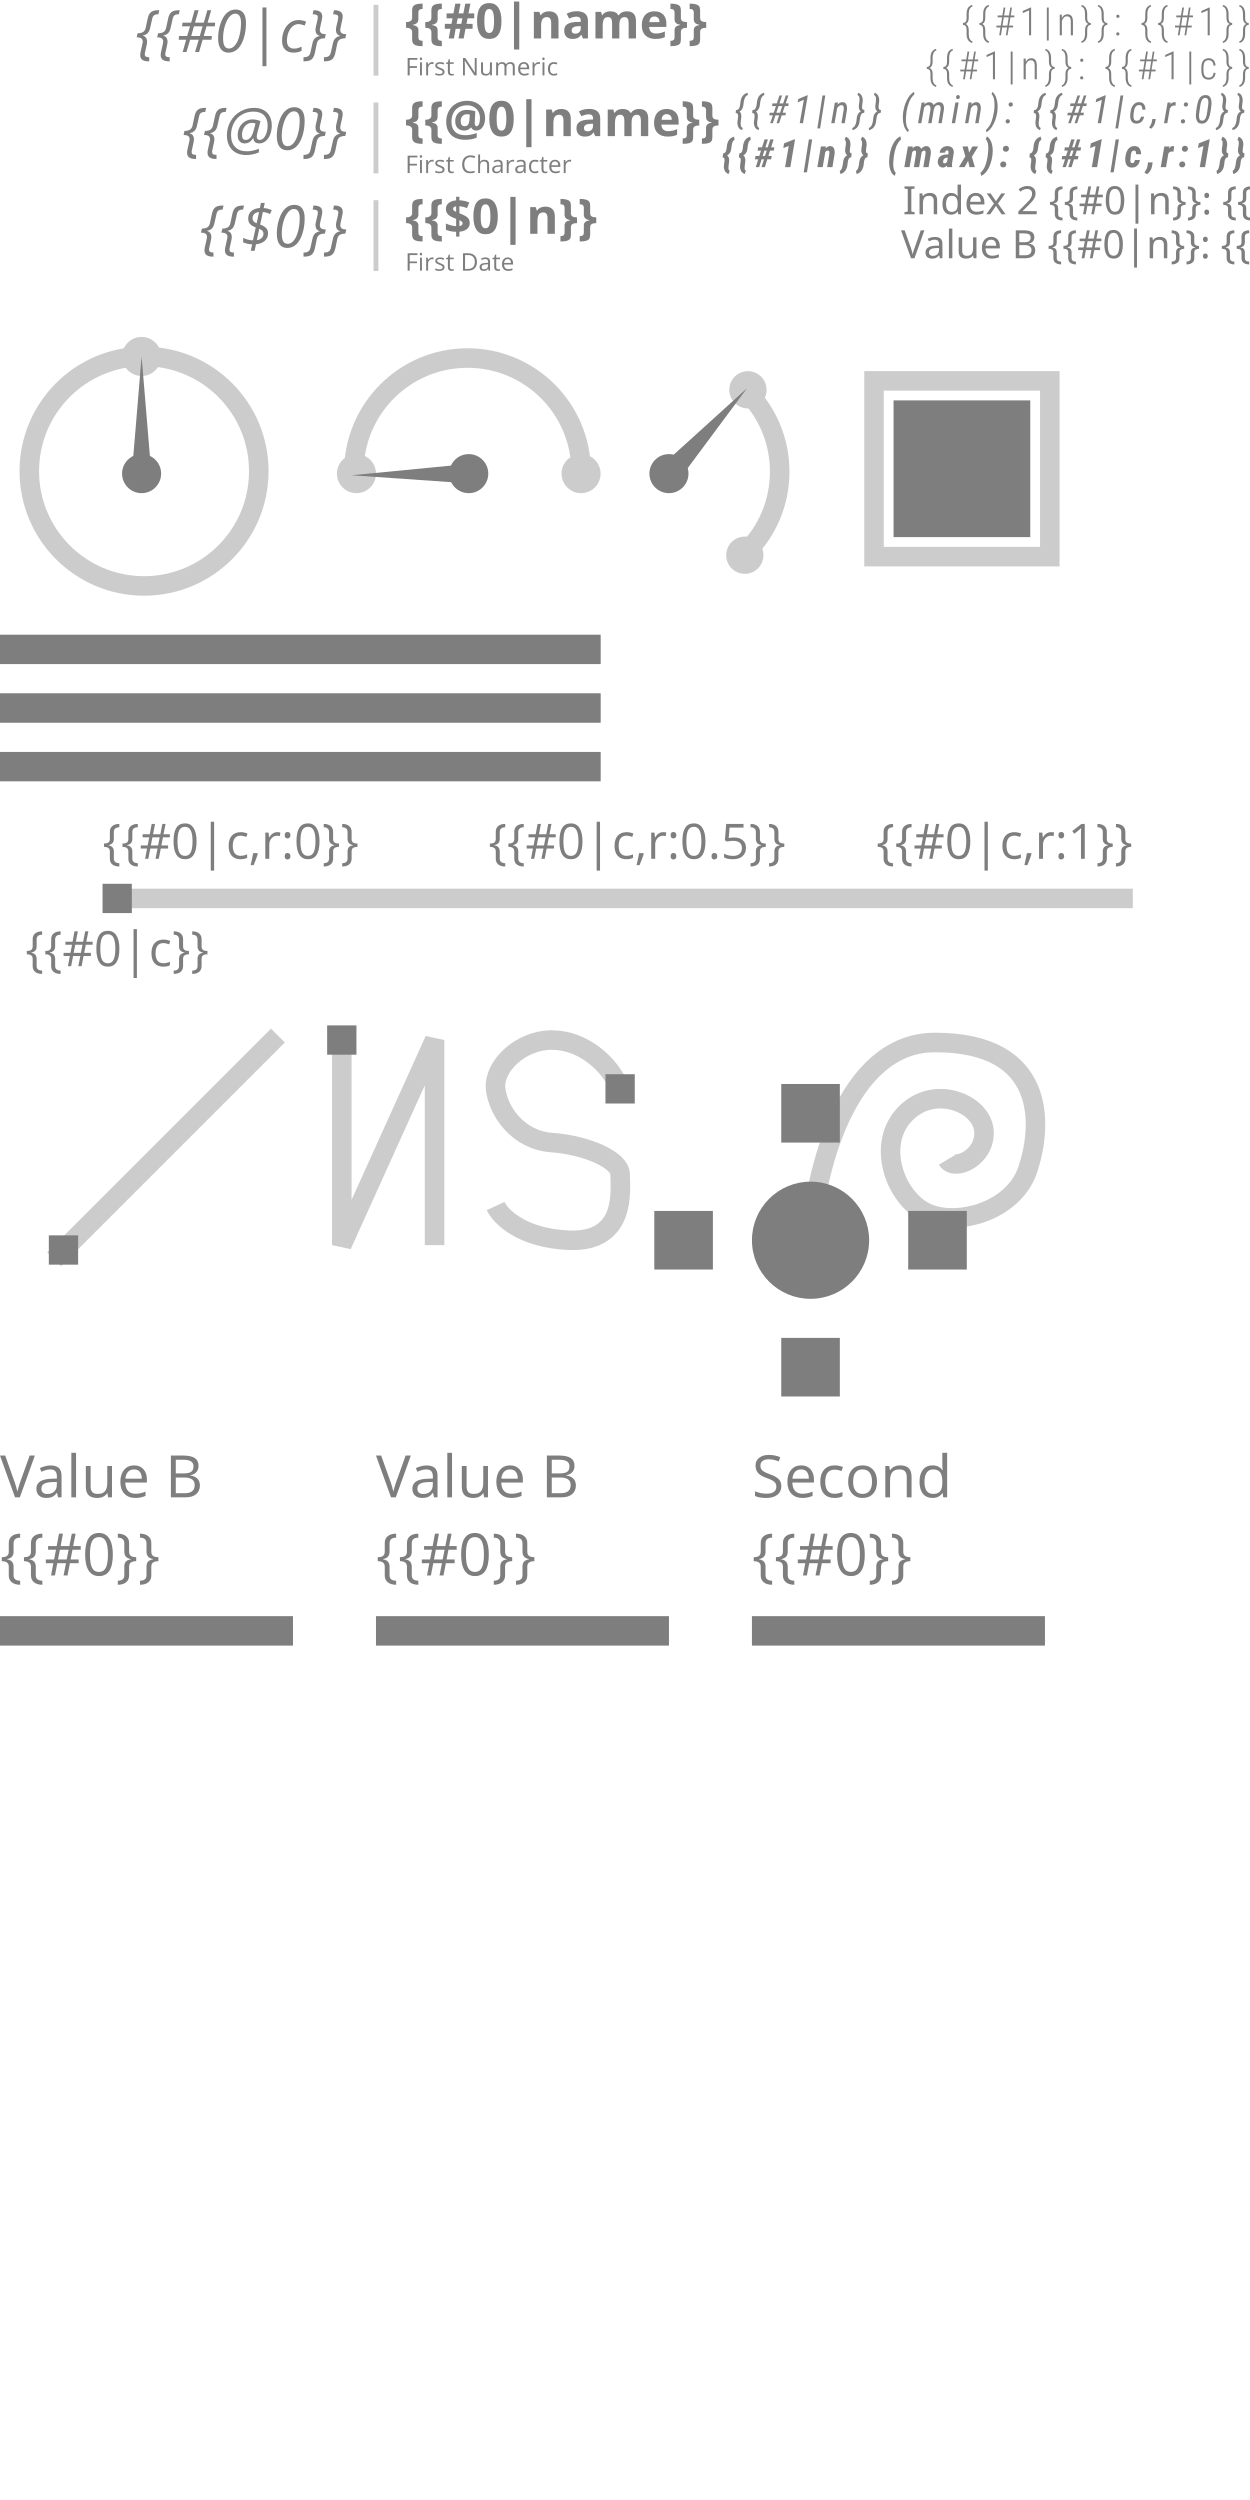
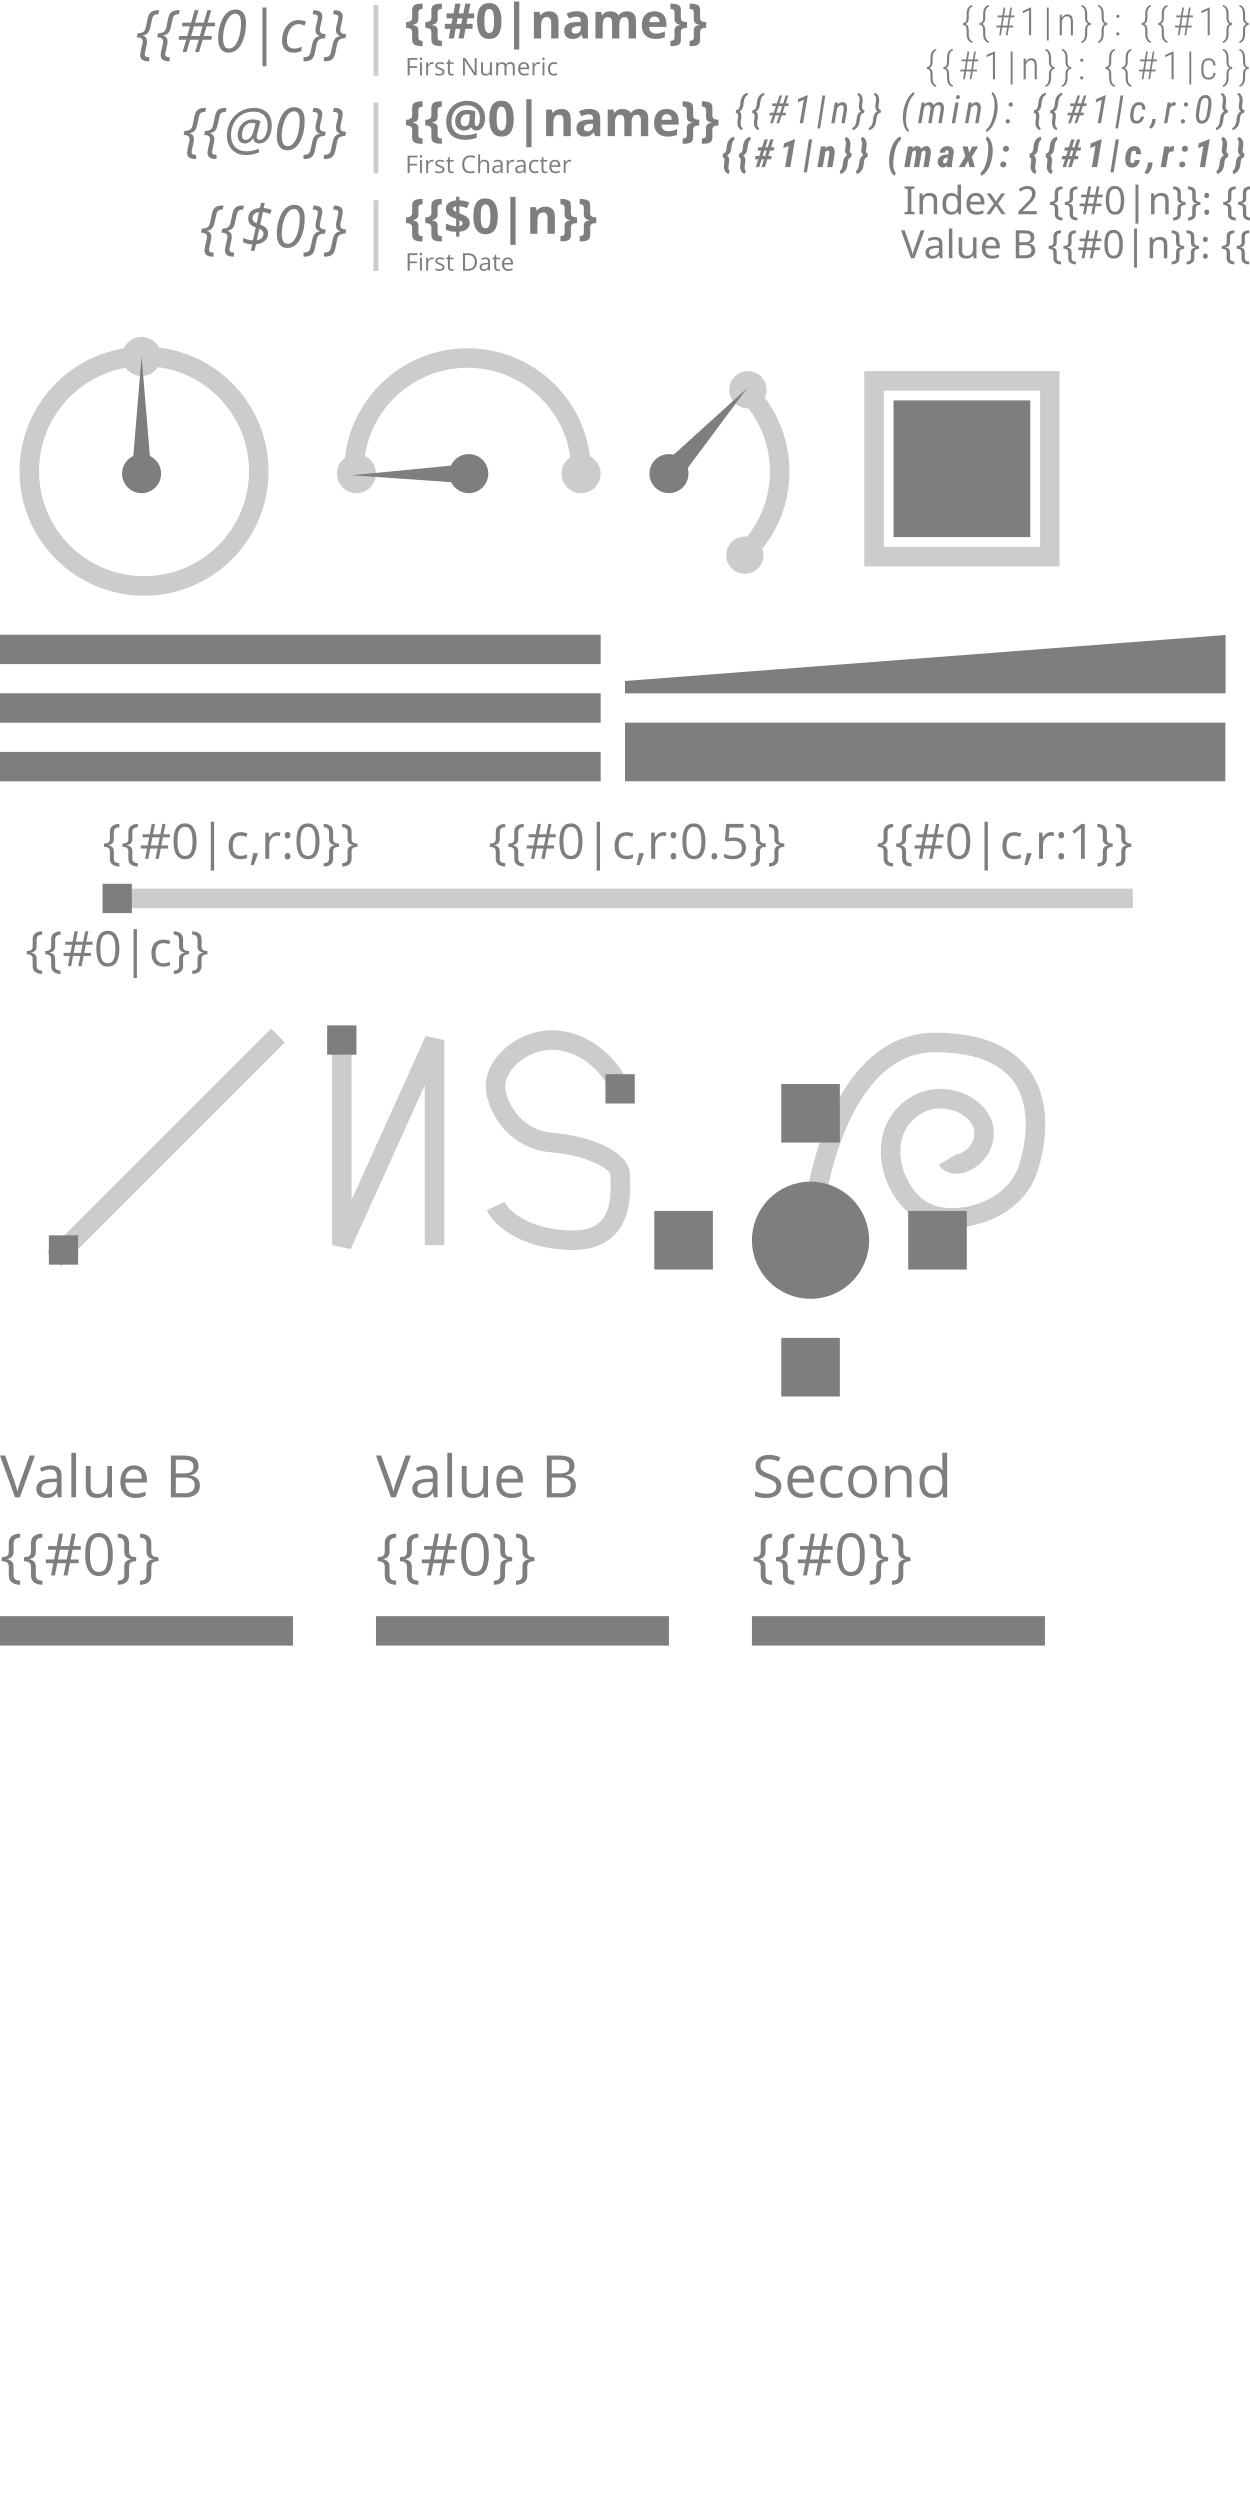
<svg xmlns="http://www.w3.org/2000/svg" width="256" height="512" viewBox="0 0 256 512" fill="none">
  <g id="figma">
    <g id="Advanced Text {{textAlign:end}}">
      <g id="Multi-part Text">
        <text id="{{textAlign:start}}" fill="#7E7E7E" xml:space="preserve" style="white-space: pre" font-family="Open Sans" font-size="10" font-weight="bold" letter-spacing="0px">
          <tspan x="83" y="7.879">{{#0|name}}
</tspan>
          <tspan x="83" y="27.879">{{@0|name}}
</tspan>
          <tspan x="83" y="47.879">{{$0|n}}</tspan>
        </text>
        <g id="Static Labels">
          <text id="Text" fill="#7E7E7E" xml:space="preserve" style="white-space: pre" font-family="Open Sans" font-size="5" letter-spacing="0px">
            <tspan x="83" y="15.44">First Numeric</tspan>
          </text>
          <text id="Text_2" fill="#7E7E7E" xml:space="preserve" style="white-space: pre" font-family="Open Sans" font-size="5" letter-spacing="0px">
            <tspan x="83" y="35.44">First Character</tspan>
          </text>
          <text id="Text_3" fill="#7E7E7E" xml:space="preserve" style="white-space: pre" font-family="Open Sans" font-size="5" letter-spacing="0px">
            <tspan x="83" y="55.44">First Date</tspan>
          </text>
        </g>
        <g id="Dividers">
          <path id="Vector 1" d="M77 1V15.5" stroke="#CCCCCC" />
          <path id="Vector 2" d="M77 21V35.5" stroke="#CCCCCC" />
          <path id="Vector 3" d="M77 41V55.5" stroke="#CCCCCC" />
        </g>
        <text id="Values" fill="#7E7E7E" xml:space="preserve" style="white-space: pre" font-family="Open Sans" font-size="12" font-style="italic" letter-spacing="0px">
          <tspan x="27.84" y="10.655">{{#0|c}}
</tspan>
          <tspan x="37.438" y="30.655">{{@0}}
</tspan>
          <tspan x="41" y="50.655">{{$0}}</tspan>
        </text>
      </g>
    </g>
    <text id="{{ta:end}}" fill="#7E7E7E" xml:space="preserve" style="white-space: pre" font-family="Roboto Condensed" font-size="8" font-weight="300" letter-spacing="1px">
      <tspan x="189.516" y="16.234">{{#1|n}}: {{#1|c}}</tspan>
    </text>
    <text id="{{ta:end}}_2" fill="#7E7E7E" xml:space="preserve" style="white-space: pre" font-family="Roboto Condensed" font-size="8" font-weight="300" letter-spacing="1px">
      <tspan x="196.914" y="7.234">{{#1|n}}: {{#1}}</tspan>
    </text>
    <text id="{{ta:end}}_3" fill="#7E7E7E" xml:space="preserve" style="white-space: pre" font-family="Roboto Condensed" font-size="8" font-style="italic" letter-spacing="1px">
      <tspan x="150.414" y="25.234">{{#1|n}} (min): {{#1|c,r:0}}</tspan>
    </text>
    <text id="{{ta:end}}_4" fill="#7E7E7E" xml:space="preserve" style="white-space: pre" font-family="Roboto Condensed" font-size="8" font-style="italic" font-weight="bold" letter-spacing="1px">
      <tspan x="147.828" y="34.234">{{#1|n}} (max): {{#1|c,r:1}}</tspan>
    </text>
    <text id="{{filter:2,textAlign:end}}" fill="#7E7E7E" xml:space="preserve" style="white-space: pre" font-family="Covered By Your Grace" font-size="8" letter-spacing="0em">
      <tspan x="184.922" y="43.887">Index 2 {{#0|n}}: {{#0|c}}</tspan>
    </text>
    <text id="{{ta:end,filter:@0=Value B}}" fill="#7E7E7E" xml:space="preserve" style="white-space: pre" font-family="Covered By Your Grace" font-size="8" letter-spacing="0em">
      <tspan x="184.523" y="52.887">Value B {{#0|n}}: {{#0|c}}</tspan>
    </text>
    <rect id="Rectangle" y="154" width="123" height="6" fill="#CCCCCC" />
    <rect id="Rectangle_2" y="142" width="123" height="6" fill="#CCCCCC" />
    <rect id="Rectangle_3" y="130" width="123" height="6" fill="#CCCCCC" />
    <rect id="{{scaleX:#0}}" y="130" width="123" height="6" fill="#7E7E7E" />
    <g id="{{filter:Character=Value B}}">
      <text id="Text_4" fill="#7E7E7E" xml:space="preserve" style="white-space: pre" font-family="Open Sans" font-size="12" letter-spacing="0px">
        <tspan x="0" y="306.655">Value B
</tspan>
        <tspan x="0" y="322.655">{{#0}}</tspan>
      </text>
      <rect id="Rectangle_4" y="331" width="60" height="6" fill="#CCCCCC" />
      <rect id="{{scaleX:#0}}_2" y="331" width="60" height="6" fill="#7E7E7E" />
    </g>
    <g id="{{f:1}}">
      <text id="Text_5" fill="#7E7E7E" xml:space="preserve" style="white-space: pre" font-family="Open Sans" font-size="12" letter-spacing="0px">
        <tspan x="154" y="306.655">Second
</tspan>
        <tspan x="154" y="322.655">{{#0}}</tspan>
      </text>
      <rect id="Rectangle_5" x="154" y="331" width="60" height="6" fill="#CCCCCC" />
      <rect id="{{scaleX:#0}}_3" x="154" y="331" width="60" height="6" fill="#7E7E7E" />
    </g>
    <text id="{{filter:@0=Value B}}" fill="#7E7E7E" xml:space="preserve" style="white-space: pre" font-family="Open Sans" font-size="12" letter-spacing="0px">
      <tspan x="77" y="306.655">Value B
</tspan>
      <tspan x="77" y="322.655">{{#0}}</tspan>
    </text>
    <rect id="Rectangle_6" x="77" y="331" width="60" height="6" fill="#CCCCCC" />
    <rect id="{{scaleX:#0,filter:@0=Value B}}" x="77" y="331" width="60" height="6" fill="#7E7E7E" />
    <rect id="{{  sx : #0 ,  origin   :    1 ; .5  }}" y="142" width="123" height="6" fill="#7E7E7E" />
    <rect id="{{sx:#0,origin:0.5;0.5}}" y="154" width="123" height="6" fill="#7E7E7E" />
    <path id="{{g1}}" d="M24 184H232" stroke="#CCCCCC" stroke-width="4" />
-     <path id="Vector" d="M24 181H232V187H24V181Z" fill="#D8D8D8" fill-opacity="0.01" />
+     <g id="masked">
+       <mask id="mask0" mask-type="alpha" maskUnits="userSpaceOnUse" x="127" y="130" width="125" height="13">
+         <path id="Vector" d="M251.5 142.5H127.5V139.5L251.5 130V142.5Z" fill="#C4C4C4" />
+       </mask>
+       <g mask="url(#mask0)">
+         <rect id="{{scaleX:#0}}_4" x="128" y="130" width="123" height="12" fill="#7E7E7E" />
+       </g>
+     </g>
+     <path id="Vector_2" d="M24 181H232V187H24V181Z" fill="#D8D8D8" fill-opacity="0.01" />
    <rect id="{{positionX:#0,guide:g1}}" x="21" y="181" width="6" height="6" fill="#7E7E7E" />
    <text id="{{positionX:#0,guide:g1,ta:middle}}" fill="#7E7E7E" xml:space="preserve" style="white-space: pre" font-family="Open Sans" font-size="10" letter-spacing="0px">
      <tspan x="5.191" y="197.879">{{#0|c}}</tspan>
    </text>
    <text id="{{ta:start}}" fill="#7E7E7E" xml:space="preserve" style="white-space: pre" font-family="Open Sans" font-size="10" letter-spacing="0px">
      <tspan x="21" y="175.879">{{#0|c,r:0}}</tspan>
    </text>
    <text id="{{textAlign:end}}" fill="#7E7E7E" xml:space="preserve" style="white-space: pre" font-family="Open Sans" font-size="10" letter-spacing="0px">
      <tspan x="179.461" y="175.879">{{#0|c,r:1}}</tspan>
    </text>
    <text id="{{ta:middle}}" fill="#7E7E7E" xml:space="preserve" style="white-space: pre" font-family="Open Sans" font-size="10" letter-spacing="0px">
      <tspan x="100.036" y="175.879">{{#0|c,r:0.5}}</tspan>
    </text>
    <path id="{{g2}}" d="M12.5 256.5L55.5 213.5" stroke="#CCCCCC" stroke-width="4" stroke-linecap="square" />
    <path id="{{g3}}" d="M70 213V255L89 213V255" stroke="#CCCCCC" stroke-width="4" />
    <path id="{{g4}}" d="M127 223C125 218 119.5 213 113 213C106.5 213 101 218.5 101.5 223C102 227.5 106 233.5 113 234C120 234.5 127 237.5 127 240.5C127 243.5 128.5 254.5 116.5 254C106.9 253.6 102.5 249.167 101.5 247" stroke="#CCCCCC" stroke-width="4" />
    <path id="{{g5}}" d="M166 254C166.833 240.5 173.1 213.5 191.5 213.5C214.5 213.5 213.5 230.5 210.5 239.5C207.5 248.5 195 251.5 189 248C183 244.5 179.5 234 185.5 228C191.5 222 201 226 201.5 231.5C202 237 195.5 240 194 237.5" stroke="#CCCCCC" stroke-width="4" />
    <rect id="{{position:#0,guide:g2}}" x="10" y="253" width="6" height="6" fill="#7E7E7E" />
    <rect id="{{position:#0,guide:g3}}" x="67" y="210" width="6" height="6" fill="#7E7E7E" />
    <rect id="{{position:#0,guide:g4}}" x="124" y="220" width="6" height="6" fill="#7E7E7E" />
    <circle id="Oval" cx="29.5" cy="96.5" r="23.5" stroke="#CCCCCC" stroke-width="4" />
    <circle id="Oval_2" cx="29" cy="73" r="4" fill="#CCCCCC" />
    <circle id="Oval_3" cx="29" cy="97" r="4" fill="#7E7E7E" />
    <path id="{{rotate:#0,origin:0.5;1}}" d="M29 73L31 97L27 97L29 73Z" fill="#7E7E7E" />
    <path id="Combined Shape" d="M72.978 96.591V98.091H74.478V96.591H72.978ZM118.512 96.591H117.012V98.091H118.512V96.591ZM119.512 96.591V98.091H121.012V96.591H119.512ZM71.978 96.591H70.478V98.091H71.978V96.591ZM95.745 72.324C82.342 72.324 71.478 83.189 71.478 96.591H74.478C74.478 84.846 83.999 75.324 95.745 75.324V72.324ZM120.012 96.591C120.012 83.189 109.147 72.324 95.745 72.324V75.324C107.49 75.324 117.012 84.846 117.012 96.591H120.012ZM118.512 98.091H119.512V95.091H118.512V98.091ZM95.745 74.324C108.043 74.324 118.012 84.293 118.012 96.591H121.012C121.012 82.636 109.699 71.324 95.745 71.324V74.324ZM73.478 96.591C73.478 84.293 83.447 74.324 95.745 74.324V71.324C81.79 71.324 70.478 82.636 70.478 96.591H73.478ZM71.978 98.091H72.978V95.091H71.978V98.091Z" fill="#CCCCCC" />
    <circle id="Oval_4" cx="73" cy="97" r="4" fill="#CCCCCC" />
    <circle id="Oval_5" cx="96" cy="97" r="4" fill="#7E7E7E" />
    <circle id="Oval_6" cx="137" cy="97" r="4" fill="#7E7E7E" />
    <circle id="Oval_7" cx="119" cy="97" r="4" fill="#CCCCCC" />
    <path id="{{rotate:#0,origin:1;0.5,rotateRatio:0.5}}" d="M72 97.333L96 95V99L72 97.333Z" fill="#7E7E7E" />
    <g id="Group Rotated">
      <path id="Combined Shape_2" d="M152.513 80.492L151.453 79.431L150.392 80.492L151.453 81.553L152.513 80.492ZM152.617 112.586L151.549 111.532L150.495 112.6L151.563 113.654L152.617 112.586ZM153.328 113.289L152.274 114.356L153.342 115.41L154.396 114.343L153.328 113.289ZM153.221 79.785L154.281 78.724L153.221 77.664L152.16 78.724L153.221 79.785ZM160.682 96.591C160.682 89.89 157.964 83.821 153.574 79.431L151.453 81.553C155.303 85.403 157.682 90.718 157.682 96.591H160.682ZM153.684 113.64C158.009 109.259 160.682 103.236 160.682 96.591H157.682C157.682 102.415 155.343 107.69 151.549 111.532L153.684 113.64ZM154.382 112.221L153.67 111.519L151.563 113.654L152.274 114.356L154.382 112.221ZM158.682 96.591C158.682 102.689 156.233 108.212 152.261 112.235L154.396 114.343C158.899 109.781 161.682 103.51 161.682 96.591H158.682ZM152.16 80.846C156.191 84.877 158.682 90.442 158.682 96.591H161.682C161.682 89.614 158.852 83.295 154.281 78.724L152.16 80.846ZM153.574 81.553L154.281 80.846L152.16 78.724L151.453 79.431L153.574 81.553Z" fill="#CCCCCC" />
      <circle id="Oval_8" cx="153.176" cy="79.829" r="3.818" transform="rotate(90 153.176 79.8293)" fill="#CCCCCC" />
      <circle id="Oval_9" cx="152.54" cy="113.704" r="3.818" transform="rotate(90 152.54 113.704)" fill="#CCCCCC" />
      <path id="{{rotate:#0,origin:0;1,rr:0.25}}" d="M153 79.5L140 97L137 94L153 79.5Z" fill="#7E7E7E" />
    </g>
    <g id="{{r:#0,s:#0,p:#0,g:g5,o:0.5;0.5}}">
      <circle id="Oval_10" cx="166" cy="254" r="12" fill="#7E7E7E" />
      <rect id="{{s:#0,origin:0.5;1}}" x="160" y="222" width="12" height="12" fill="#7E7E7E" />
      <rect id="{{s:#0,origin:0;0.5}}" x="186" y="248" width="12" height="12" fill="#7E7E7E" />
      <rect id="{{s:#0,origin:0.5;0}}" x="160" y="274" width="12" height="12" fill="#7E7E7E" />
      <rect id="{{s:#0,origin:1;0.5}}" x="134" y="248" width="12" height="12" fill="#7E7E7E" />
    </g>
    <rect id="Rectangle 8" x="179" y="78" width="36" height="36" stroke="#CCCCCC" stroke-width="4" />
    <rect id="{{a:#0}}" x="183" y="82" width="28" height="28" fill="#7E7E7E" />
+     <g id="Group 1">
+       <mask id="mask1" mask-type="alpha" maskUnits="userSpaceOnUse" x="128" y="147" width="123" height="14">
+         <rect id="{{scaleX:#0}}_5" x="128" y="147" width="123" height="14" fill="#C4C4C4" />
+       </mask>
+       <g mask="url(#mask1)">
+         <rect id="Rectangle_7" x="128" y="148" width="123" height="12" fill="#7E7E7E" />
+       </g>
+     </g>
  </g>
</svg>
